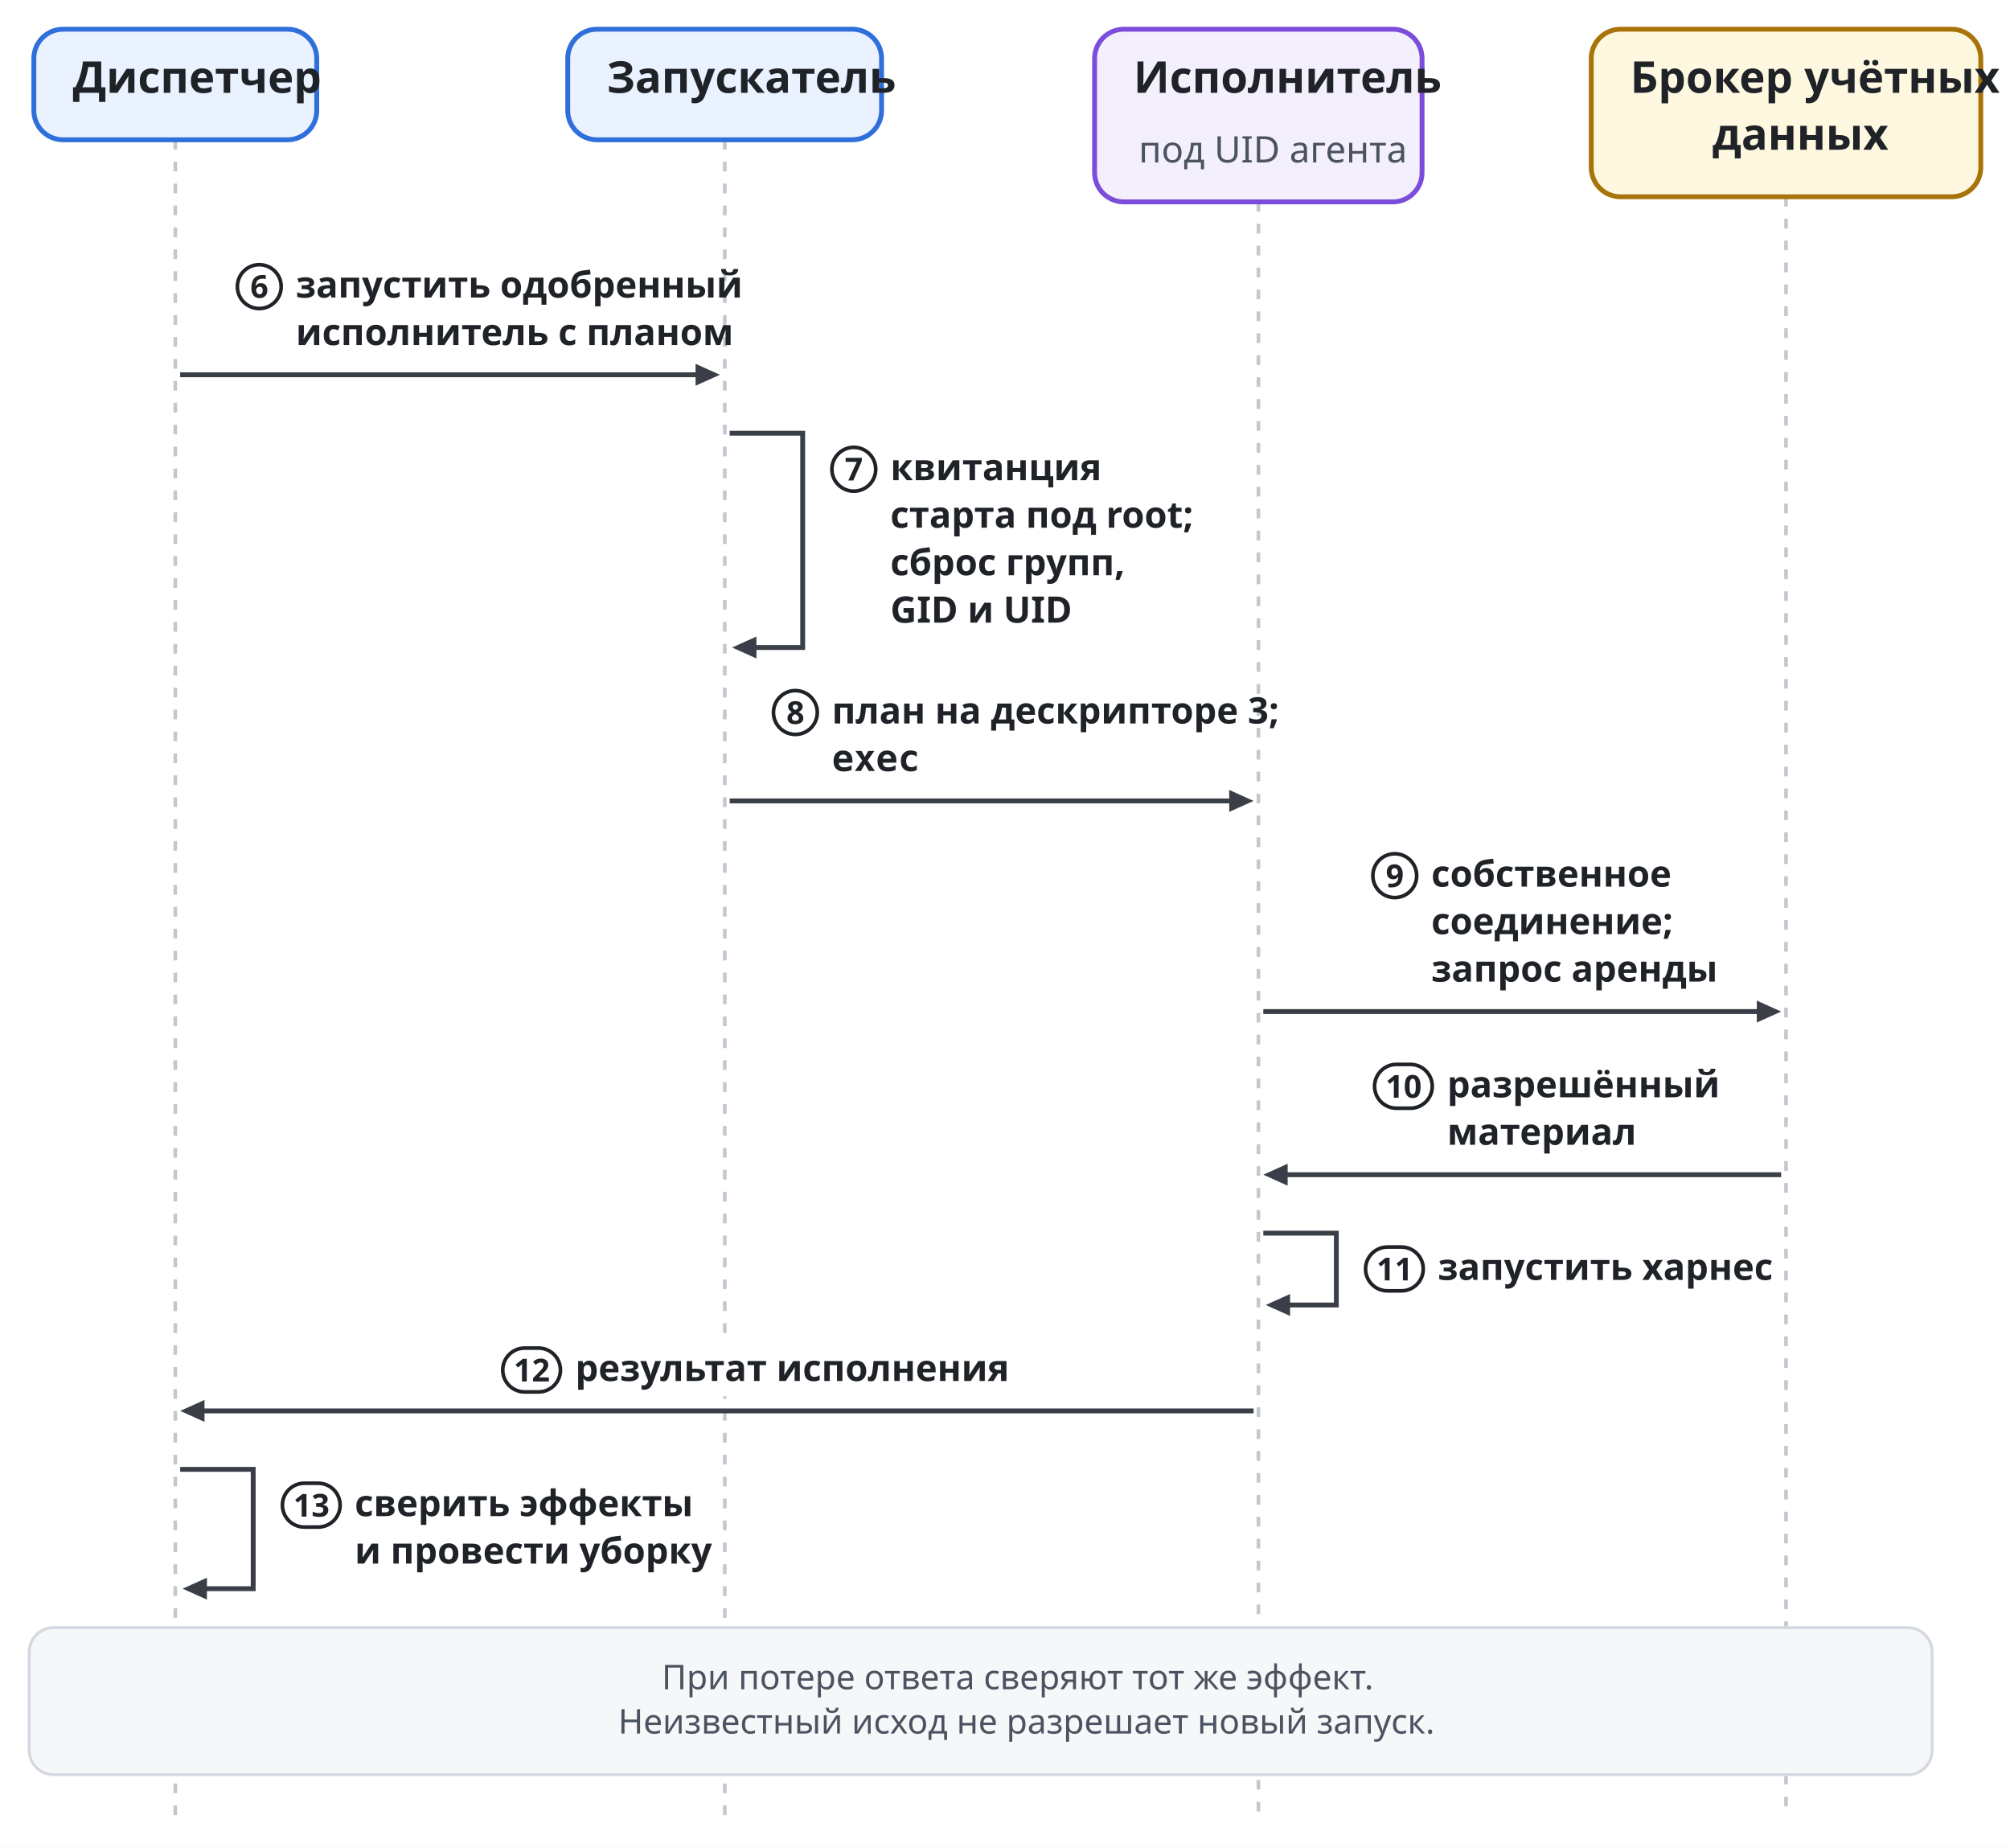
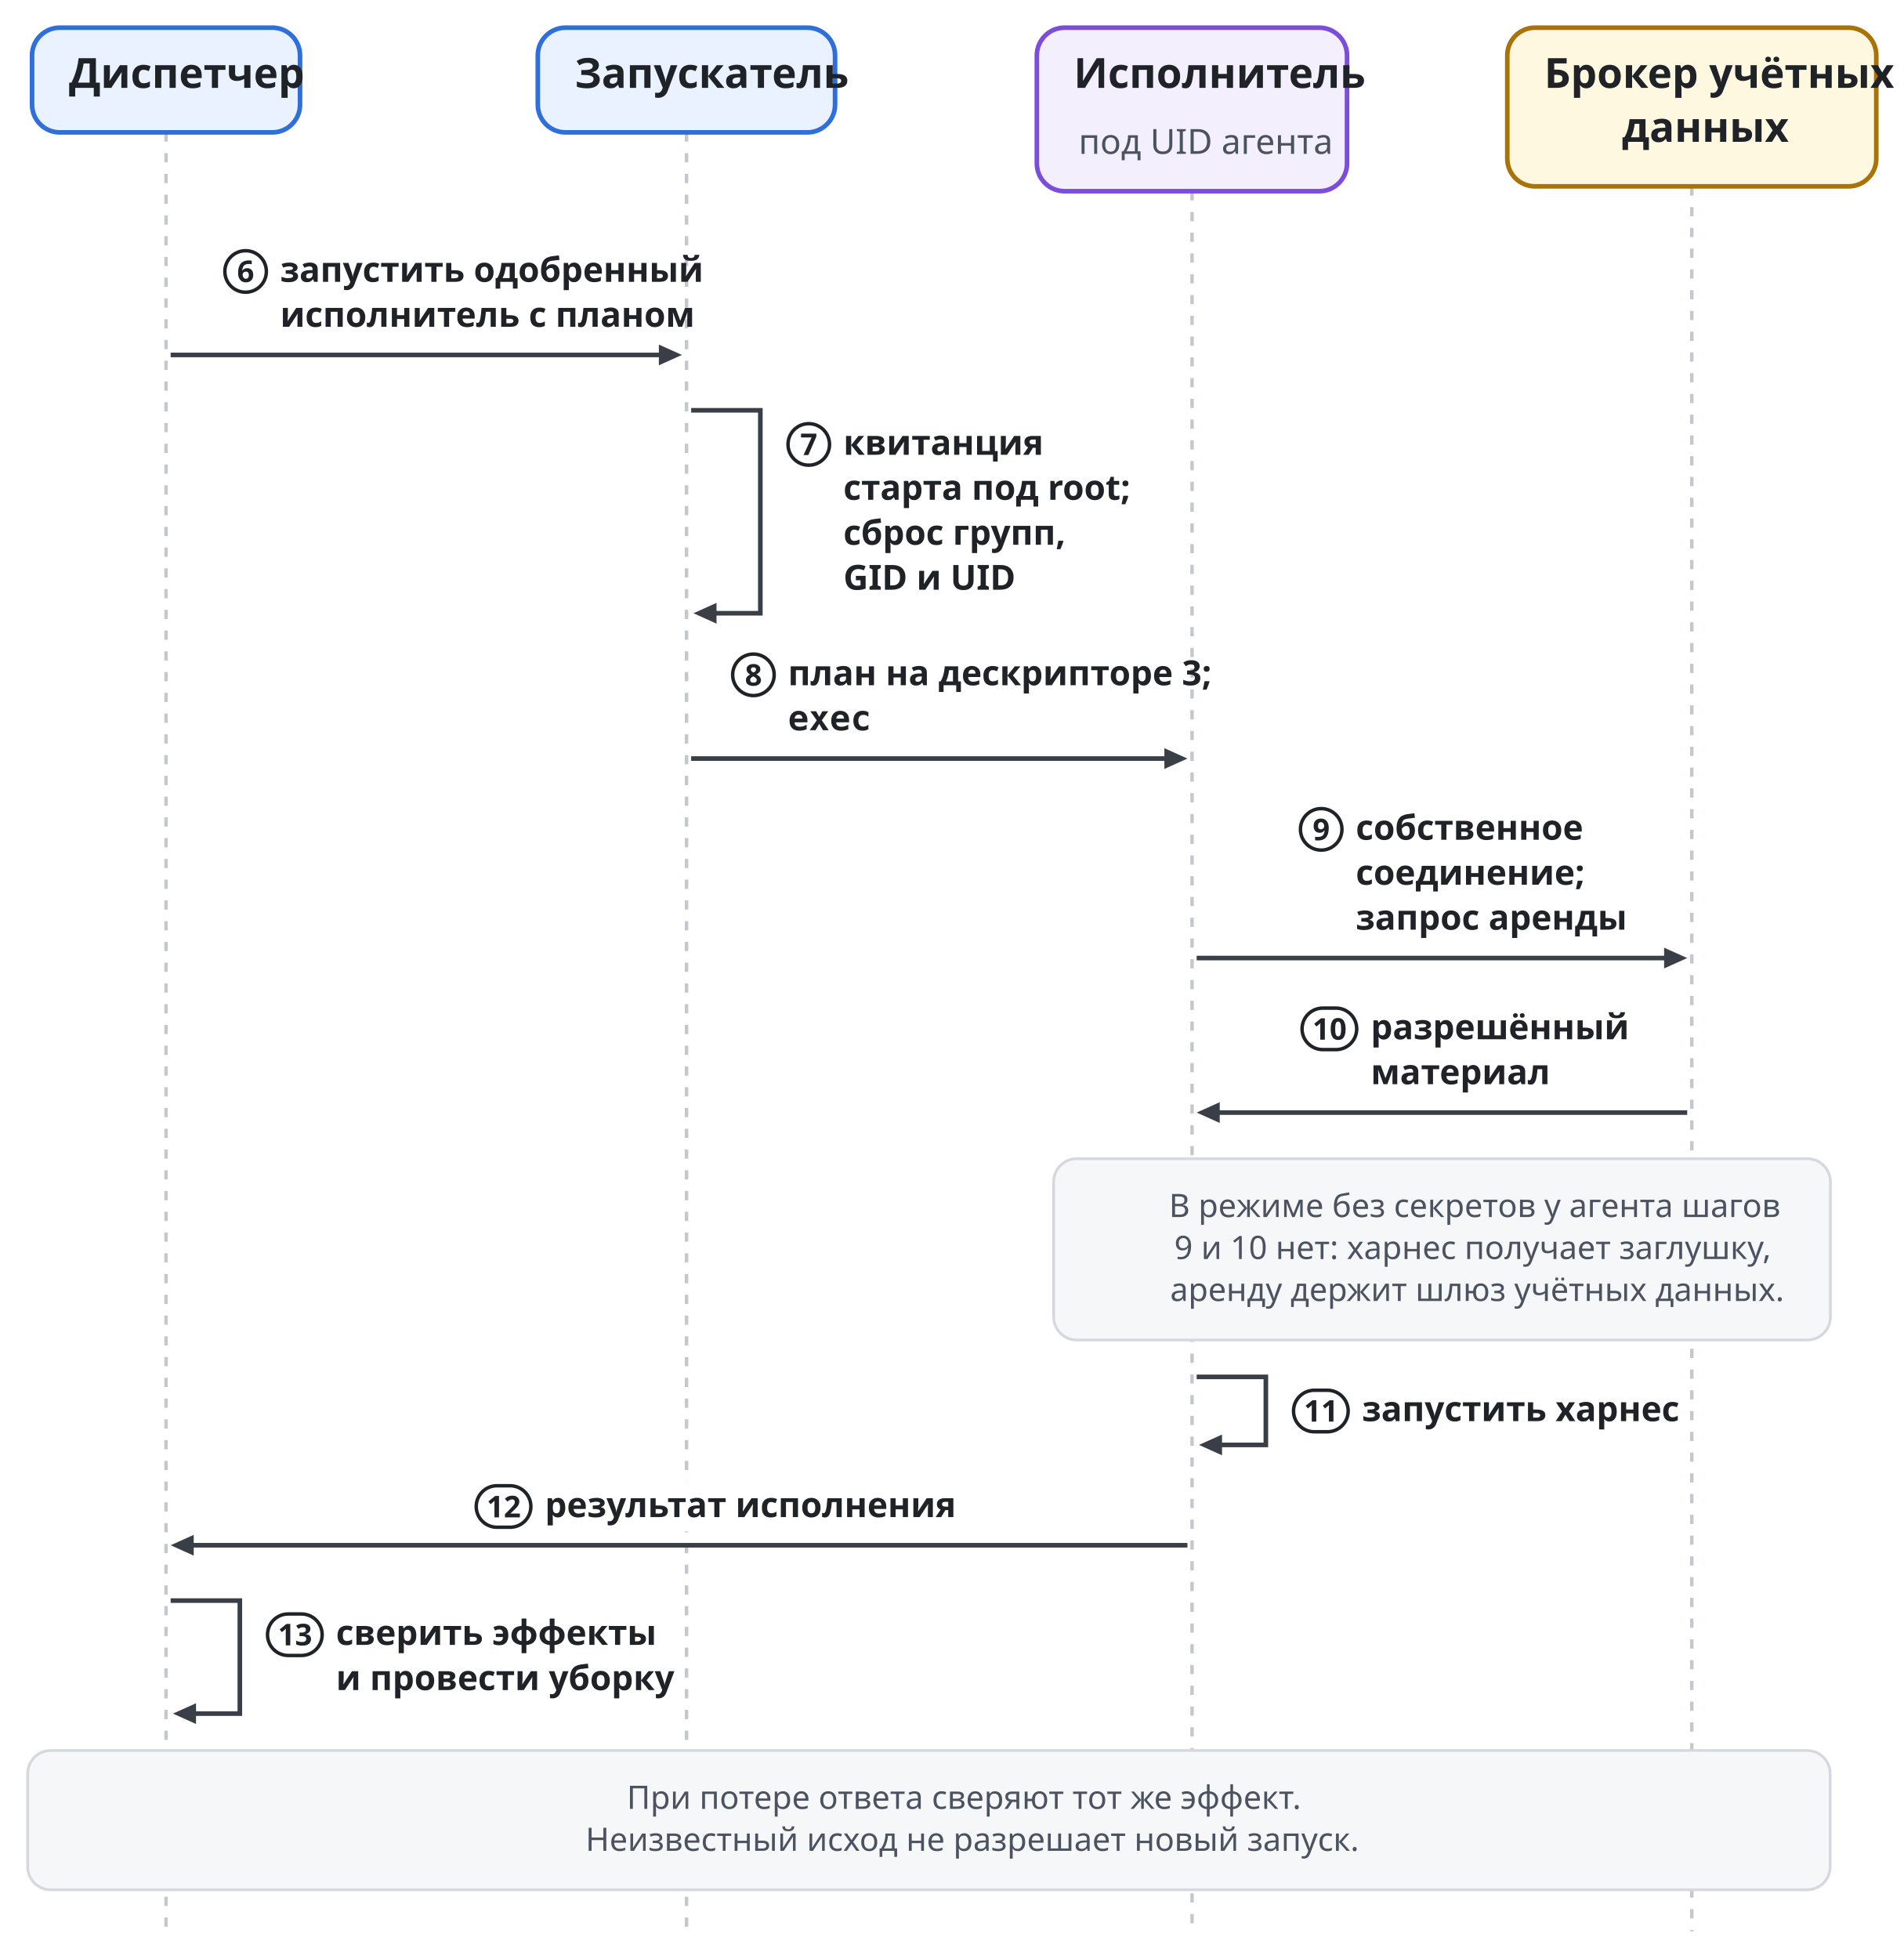
- <svg xmlns="http://www.w3.org/2000/svg" width="825.6" height="758.8" viewBox="0 0 825.6 758.8">
-   <rect width="825.6" height="758.8" fill="#ffffff" />
+ <svg xmlns="http://www.w3.org/2000/svg" width="825.6" height="849.4" viewBox="0 0 825.6 849.4">
+   <rect width="825.6" height="849.4" fill="#ffffff" />
  <g transform="translate(12 12)">
    <g transform="translate(60 0)">
-       <line x1="0" y1="45.4" x2="0" y2="734.8" stroke="#c3c8cf" stroke-width="1.5" stroke-dasharray="4 5" />
-       <line x1="225.7" y1="45.4" x2="225.7" y2="734.8" stroke="#c3c8cf" stroke-width="1.5" stroke-dasharray="4 5" />
-       <line x1="444.9" y1="70.9" x2="444.9" y2="734.8" stroke="#c3c8cf" stroke-width="1.5" stroke-dasharray="4 5" />
-       <line x1="661.6" y1="68.8" x2="661.6" y2="734.8" stroke="#c3c8cf" stroke-width="1.5" stroke-dasharray="4 5" />
+       <line x1="0" y1="45.4" x2="0" y2="825.4" stroke="#c3c8cf" stroke-width="1.5" stroke-dasharray="4 5" />
+       <line x1="225.7" y1="45.4" x2="225.7" y2="825.4" stroke="#c3c8cf" stroke-width="1.5" stroke-dasharray="4 5" />
+       <line x1="444.9" y1="70.9" x2="444.9" y2="825.4" stroke="#c3c8cf" stroke-width="1.5" stroke-dasharray="4 5" />
+       <line x1="661.6" y1="68.8" x2="661.6" y2="825.4" stroke="#c3c8cf" stroke-width="1.5" stroke-dasharray="4 5" />
      <rect x="-58.1" y="0" width="116.2" height="45.4" rx="12" fill="#ebf2ff" stroke="#2f6fdb" stroke-width="2" class="box" data-id="disp" />
      <text x="-42.1" y="26.1" font-size="18" fill="#1f2328">
        <tspan font-family="PT Sans, sans-serif" font-weight="bold">Диспетчер</tspan>
      </text>
      <rect x="161.2" y="0" width="128.9" height="45.4" rx="12" fill="#ebf2ff" stroke="#2f6fdb" stroke-width="2" class="box" data-id="launcher" />
      <text x="177.2" y="26.1" font-size="18" fill="#1f2328">
        <tspan font-family="PT Sans, sans-serif" font-weight="bold">Запускатель</tspan>
      </text>
      <rect x="377.6" y="0" width="134.5" height="70.9" rx="12" fill="#f3effd" stroke="#7c4ddb" stroke-width="2" class="box" data-id="exec" />
      <text x="393.6" y="26.1" font-size="18" fill="#1f2328">
        <tspan font-family="PT Sans, sans-serif" font-weight="bold">Исполнитель</tspan>
      </text>
      <text x="395.7" y="54.7" font-size="15" fill="#4b5260">
        <tspan font-family="PT Sans, sans-serif">под UID агента</tspan>
      </text>
      <rect x="581.6" y="0" width="160" height="68.8" rx="12" fill="#fff8e1" stroke="#a8740a" stroke-width="2" class="box" data-id="broker" />
      <text x="597.6" y="26.1" font-size="18" fill="#1f2328">
        <tspan font-family="PT Sans, sans-serif" font-weight="bold">Брокер учётных</tspan>
      </text>
      <text x="631.3" y="49.5" font-size="18" fill="#1f2328">
        <tspan font-family="PT Sans, sans-serif" font-weight="bold">данных</tspan>
      </text>
      <path d="M 2 141.9 L 217.7 141.9" fill="none" stroke="#3a3f47" stroke-width="2" class="edge" data-from="disp" data-to="launcher" data-edge="m0" />
      <polygon points="223.7,141.9 213.7,137.4 213.7,146.4" fill="#3a3f47" />
      <rect x="21.5" y="94.9" width="182.7" height="41" fill="#ffffff" class="plate" />
      <g class="label" data-edge="m0">
        <circle cx="34.5" cy="105.7" r="9" fill="#ffffff" stroke="#1f2328" stroke-width="1.5" class="step" />
        <text x="30.8" y="110.3" font-size="13" fill="#1f2328">
          <tspan font-family="PT Sans, sans-serif" font-weight="bold">6</tspan>
        </text>
        <text x="49.5" y="110.2" font-size="15" fill="#1f2328">
          <tspan font-family="PT Sans, sans-serif" font-weight="bold">запустить одобренный</tspan>
        </text>
        <text x="49.5" y="129.7" font-size="15" fill="#1f2328">
          <tspan font-family="PT Sans, sans-serif" font-weight="bold">исполнитель с планом</tspan>
        </text>
      </g>
      <path d="M 227.7 165.9 L 257.7 165.9 L 257.7 253.9 L 234.7 253.9" fill="none" stroke="#3a3f47" stroke-width="2" class="edge" data-from="launcher" data-to="launcher" data-edge="m1" />
      <polygon points="228.7,253.9 238.7,258.4 238.7,249.4" fill="#3a3f47" />
      <rect x="265.7" y="169.9" width="137.1" height="80" fill="#ffffff" class="plate" />
      <g class="label" data-edge="m1">
        <circle cx="278.7" cy="180.7" r="9" fill="#ffffff" stroke="#1f2328" stroke-width="1.5" class="step" />
        <text x="275" y="185.3" font-size="13" fill="#1f2328">
          <tspan font-family="PT Sans, sans-serif" font-weight="bold">7</tspan>
        </text>
        <text x="293.7" y="185.2" font-size="15" fill="#1f2328">
          <tspan font-family="PT Sans, sans-serif" font-weight="bold">квитанция</tspan>
        </text>
        <text x="293.7" y="204.7" font-size="15" fill="#1f2328">
          <tspan font-family="PT Sans, sans-serif" font-weight="bold">старта под root;</tspan>
        </text>
        <text x="293.7" y="224.2" font-size="15" fill="#1f2328">
          <tspan font-family="PT Sans, sans-serif" font-weight="bold">сброс групп,</tspan>
        </text>
        <text x="293.7" y="243.7" font-size="15" fill="#1f2328">
          <tspan font-family="PT Sans, sans-serif" font-weight="bold">GID и UID</tspan>
        </text>
      </g>
      <path d="M 227.7 316.9 L 436.9 316.9" fill="none" stroke="#3a3f47" stroke-width="2" class="edge" data-from="launcher" data-to="exec" data-edge="m2" />
      <polygon points="442.9,316.9 432.9,312.4 432.9,321.4" fill="#3a3f47" />
      <rect x="241.7" y="269.9" width="187.2" height="41" fill="#ffffff" class="plate" />
      <g class="label" data-edge="m2">
        <circle cx="254.7" cy="280.6" r="9" fill="#ffffff" stroke="#1f2328" stroke-width="1.5" class="step" />
        <text x="251" y="285.3" font-size="13" fill="#1f2328">
          <tspan font-family="PT Sans, sans-serif" font-weight="bold">8</tspan>
        </text>
        <text x="269.7" y="285.1" font-size="15" fill="#1f2328">
          <tspan font-family="PT Sans, sans-serif" font-weight="bold">план на дескрипторе 3;</tspan>
        </text>
        <text x="269.7" y="304.6" font-size="15" fill="#1f2328">
          <tspan font-family="PT Mono, monospace" font-weight="bold">exec</tspan>
        </text>
      </g>
      <path d="M 446.9 403.4 L 653.6 403.4" fill="none" stroke="#3a3f47" stroke-width="2" class="edge" data-from="exec" data-to="broker" data-edge="m3" />
      <polygon points="659.6,403.4 649.6,398.9 649.6,407.9" fill="#3a3f47" />
      <rect x="487.9" y="336.9" width="130.6" height="60.5" fill="#ffffff" class="plate" />
      <g class="label" data-edge="m3">
        <circle cx="500.9" cy="347.6" r="9" fill="#ffffff" stroke="#1f2328" stroke-width="1.5" class="step" />
        <text x="497.2" y="352.3" font-size="13" fill="#1f2328">
          <tspan font-family="PT Sans, sans-serif" font-weight="bold">9</tspan>
        </text>
        <text x="515.9" y="352.1" font-size="15" fill="#1f2328">
          <tspan font-family="PT Sans, sans-serif" font-weight="bold">собственное</tspan>
        </text>
        <text x="515.9" y="371.6" font-size="15" fill="#1f2328">
          <tspan font-family="PT Sans, sans-serif" font-weight="bold">соединение;</tspan>
        </text>
        <text x="515.9" y="391.1" font-size="15" fill="#1f2328">
          <tspan font-family="PT Sans, sans-serif" font-weight="bold">запрос аренды</tspan>
        </text>
      </g>
      <path d="M 659.6 470.4 L 452.9 470.4" fill="none" stroke="#3a3f47" stroke-width="2" class="edge" data-from="broker" data-to="exec" data-edge="m4" />
      <polygon points="446.9,470.4 456.9,474.9 456.9,465.9" fill="#3a3f47" />
      <rect x="488.6" y="423.4" width="129.2" height="41" fill="#ffffff" class="plate" />
      <g class="label" data-edge="m4">
        <rect x="492.6" y="425.1" width="23.7" height="18" rx="9" fill="#ffffff" stroke="#1f2328" stroke-width="1.5" class="step" />
        <text x="497.1" y="438.8" font-size="13" fill="#1f2328">
          <tspan font-family="PT Sans, sans-serif" font-weight="bold">10</tspan>
        </text>
        <text x="522.4" y="438.6" font-size="15" fill="#1f2328">
          <tspan font-family="PT Sans, sans-serif" font-weight="bold">разрешённый</tspan>
        </text>
        <text x="522.4" y="458.1" font-size="15" fill="#1f2328">
          <tspan font-family="PT Sans, sans-serif" font-weight="bold">материал</tspan>
        </text>
      </g>
-       <path d="M 446.9 494.4 L 476.9 494.4 L 476.9 523.9 L 453.9 523.9" fill="none" stroke="#3a3f47" stroke-width="2" class="edge" data-from="exec" data-to="exec" data-edge="m5" />
-       <polygon points="447.9,523.9 457.9,528.4 457.9,519.4" fill="#3a3f47" />
-       <rect x="484.9" y="498.4" width="150.8" height="21.5" fill="#ffffff" class="plate" />
-       <g class="label" data-edge="m5">
-         <rect x="488.9" y="500.1" width="23.7" height="18" rx="9" fill="#ffffff" stroke="#1f2328" stroke-width="1.5" class="step" />
-         <text x="493.4" y="513.8" font-size="13" fill="#1f2328">
+       <rect x="384.9" y="490.4" width="336.8" height="78.6" rx="10" fill="#f6f7f9" stroke="#d5d9df" stroke-width="1.2" class="note" />
+       <text x="434.9" y="515.7" font-size="14" fill="#4b5260">
+         <tspan font-family="PT Sans, sans-serif">В режиме без секретов у агента шагов</tspan>
+       </text>
+       <text x="437.2" y="533.9" font-size="14" fill="#4b5260">
+         <tspan font-family="PT Sans, sans-serif">9 и 10 нет: харнес получает заглушку,</tspan>
+       </text>
+       <text x="435.4" y="552.1" font-size="14" fill="#4b5260">
+         <tspan font-family="PT Sans, sans-serif">аренду держит шлюз учётных данных.</tspan>
+       </text>
+       <path d="M 446.9 585 L 476.9 585 L 476.9 614.5 L 453.9 614.5" fill="none" stroke="#3a3f47" stroke-width="2" class="edge" data-from="exec" data-to="exec" data-edge="m6" />
+       <polygon points="447.9,614.5 457.9,619 457.9,610" fill="#3a3f47" />
+       <rect x="484.9" y="589" width="150.8" height="21.5" fill="#ffffff" class="plate" />
+       <g class="label" data-edge="m6">
+         <rect x="488.9" y="590.8" width="23.7" height="18" rx="9" fill="#ffffff" stroke="#1f2328" stroke-width="1.5" class="step" />
+         <text x="493.4" y="604.4" font-size="13" fill="#1f2328">
          <tspan font-family="PT Sans, sans-serif" font-weight="bold">11</tspan>
        </text>
-         <text x="518.6" y="513.6" font-size="15" fill="#1f2328">
+         <text x="518.6" y="604.2" font-size="15" fill="#1f2328">
          <tspan font-family="PT Sans, sans-serif" font-weight="bold">запустить харнес</tspan>
        </text>
      </g>
-       <path d="M 442.9 567.4 L 8 567.4" fill="none" stroke="#3a3f47" stroke-width="2" class="edge" data-from="exec" data-to="disp" data-edge="m6" />
-       <polygon points="2,567.4 12,571.9 12,562.9" fill="#3a3f47" />
-       <rect x="130.5" y="539.9" width="183.8" height="21.5" fill="#ffffff" class="plate" />
-       <g class="label" data-edge="m6">
-         <rect x="134.5" y="541.6" width="23.7" height="18" rx="9" fill="#ffffff" stroke="#1f2328" stroke-width="1.5" class="step" />
-         <text x="139" y="555.3" font-size="13" fill="#1f2328">
+       <path d="M 442.9 658 L 8 658" fill="none" stroke="#3a3f47" stroke-width="2" class="edge" data-from="exec" data-to="disp" data-edge="m7" />
+       <polygon points="2,658 12,662.5 12,653.5" fill="#3a3f47" />
+       <rect x="130.5" y="630.5" width="183.8" height="21.5" fill="#ffffff" class="plate" />
+       <g class="label" data-edge="m7">
+         <rect x="134.5" y="632.2" width="23.7" height="18" rx="9" fill="#ffffff" stroke="#1f2328" stroke-width="1.5" class="step" />
+         <text x="139" y="645.9" font-size="13" fill="#1f2328">
          <tspan font-family="PT Sans, sans-serif" font-weight="bold">12</tspan>
        </text>
-         <text x="164.3" y="555.1" font-size="15" fill="#1f2328">
+         <text x="164.3" y="645.8" font-size="15" fill="#1f2328">
          <tspan font-family="PT Sans, sans-serif" font-weight="bold">результат исполнения</tspan>
        </text>
      </g>
-       <path d="M 2 591.4 L 32 591.4 L 32 640.4 L 9 640.4" fill="none" stroke="#3a3f47" stroke-width="2" class="edge" data-from="disp" data-to="disp" data-edge="m7" />
-       <polygon points="3,640.4 13,644.9 13,635.9" fill="#3a3f47" />
-       <rect x="40" y="595.4" width="159.7" height="41" fill="#ffffff" class="plate" />
-       <g class="label" data-edge="m7">
-         <rect x="44" y="597.1" width="23.7" height="18" rx="9" fill="#ffffff" stroke="#1f2328" stroke-width="1.5" class="step" />
-         <text x="48.5" y="610.8" font-size="13" fill="#1f2328">
+       <path d="M 2 682 L 32 682 L 32 731 L 9 731" fill="none" stroke="#3a3f47" stroke-width="2" class="edge" data-from="disp" data-to="disp" data-edge="m8" />
+       <polygon points="3,731 13,735.5 13,726.5" fill="#3a3f47" />
+       <rect x="40" y="686" width="159.7" height="41" fill="#ffffff" class="plate" />
+       <g class="label" data-edge="m8">
+         <rect x="44" y="687.8" width="23.7" height="18" rx="9" fill="#ffffff" stroke="#1f2328" stroke-width="1.5" class="step" />
+         <text x="48.5" y="701.4" font-size="13" fill="#1f2328">
          <tspan font-family="PT Sans, sans-serif" font-weight="bold">13</tspan>
        </text>
-         <text x="73.7" y="610.6" font-size="15" fill="#1f2328">
+         <text x="73.7" y="701.2" font-size="15" fill="#1f2328">
          <tspan font-family="PT Sans, sans-serif" font-weight="bold">сверить эффекты</tspan>
        </text>
-         <text x="73.7" y="630.1" font-size="15" fill="#1f2328">
+         <text x="73.7" y="720.8" font-size="15" fill="#1f2328">
          <tspan font-family="PT Sans, sans-serif" font-weight="bold">и провести уборку</tspan>
        </text>
      </g>
-       <rect x="-60" y="656.4" width="781.6" height="60.4" rx="10" fill="#f6f7f9" stroke="#d5d9df" stroke-width="1.2" class="note" />
-       <text x="199.8" y="681.7" font-size="14" fill="#4b5260">
+       <rect x="-60" y="747" width="781.6" height="60.4" rx="10" fill="#f6f7f9" stroke="#d5d9df" stroke-width="1.2" class="note" />
+       <text x="199.8" y="772.3" font-size="14" fill="#4b5260">
        <tspan font-family="PT Sans, sans-serif">При потере ответа сверяют тот же эффект.</tspan>
      </text>
-       <text x="181.9" y="699.9" font-size="14" fill="#4b5260">
+       <text x="181.9" y="790.5" font-size="14" fill="#4b5260">
        <tspan font-family="PT Sans, sans-serif">Неизвестный исход не разрешает новый запуск.</tspan>
      </text>
    </g>
  </g>
</svg>
